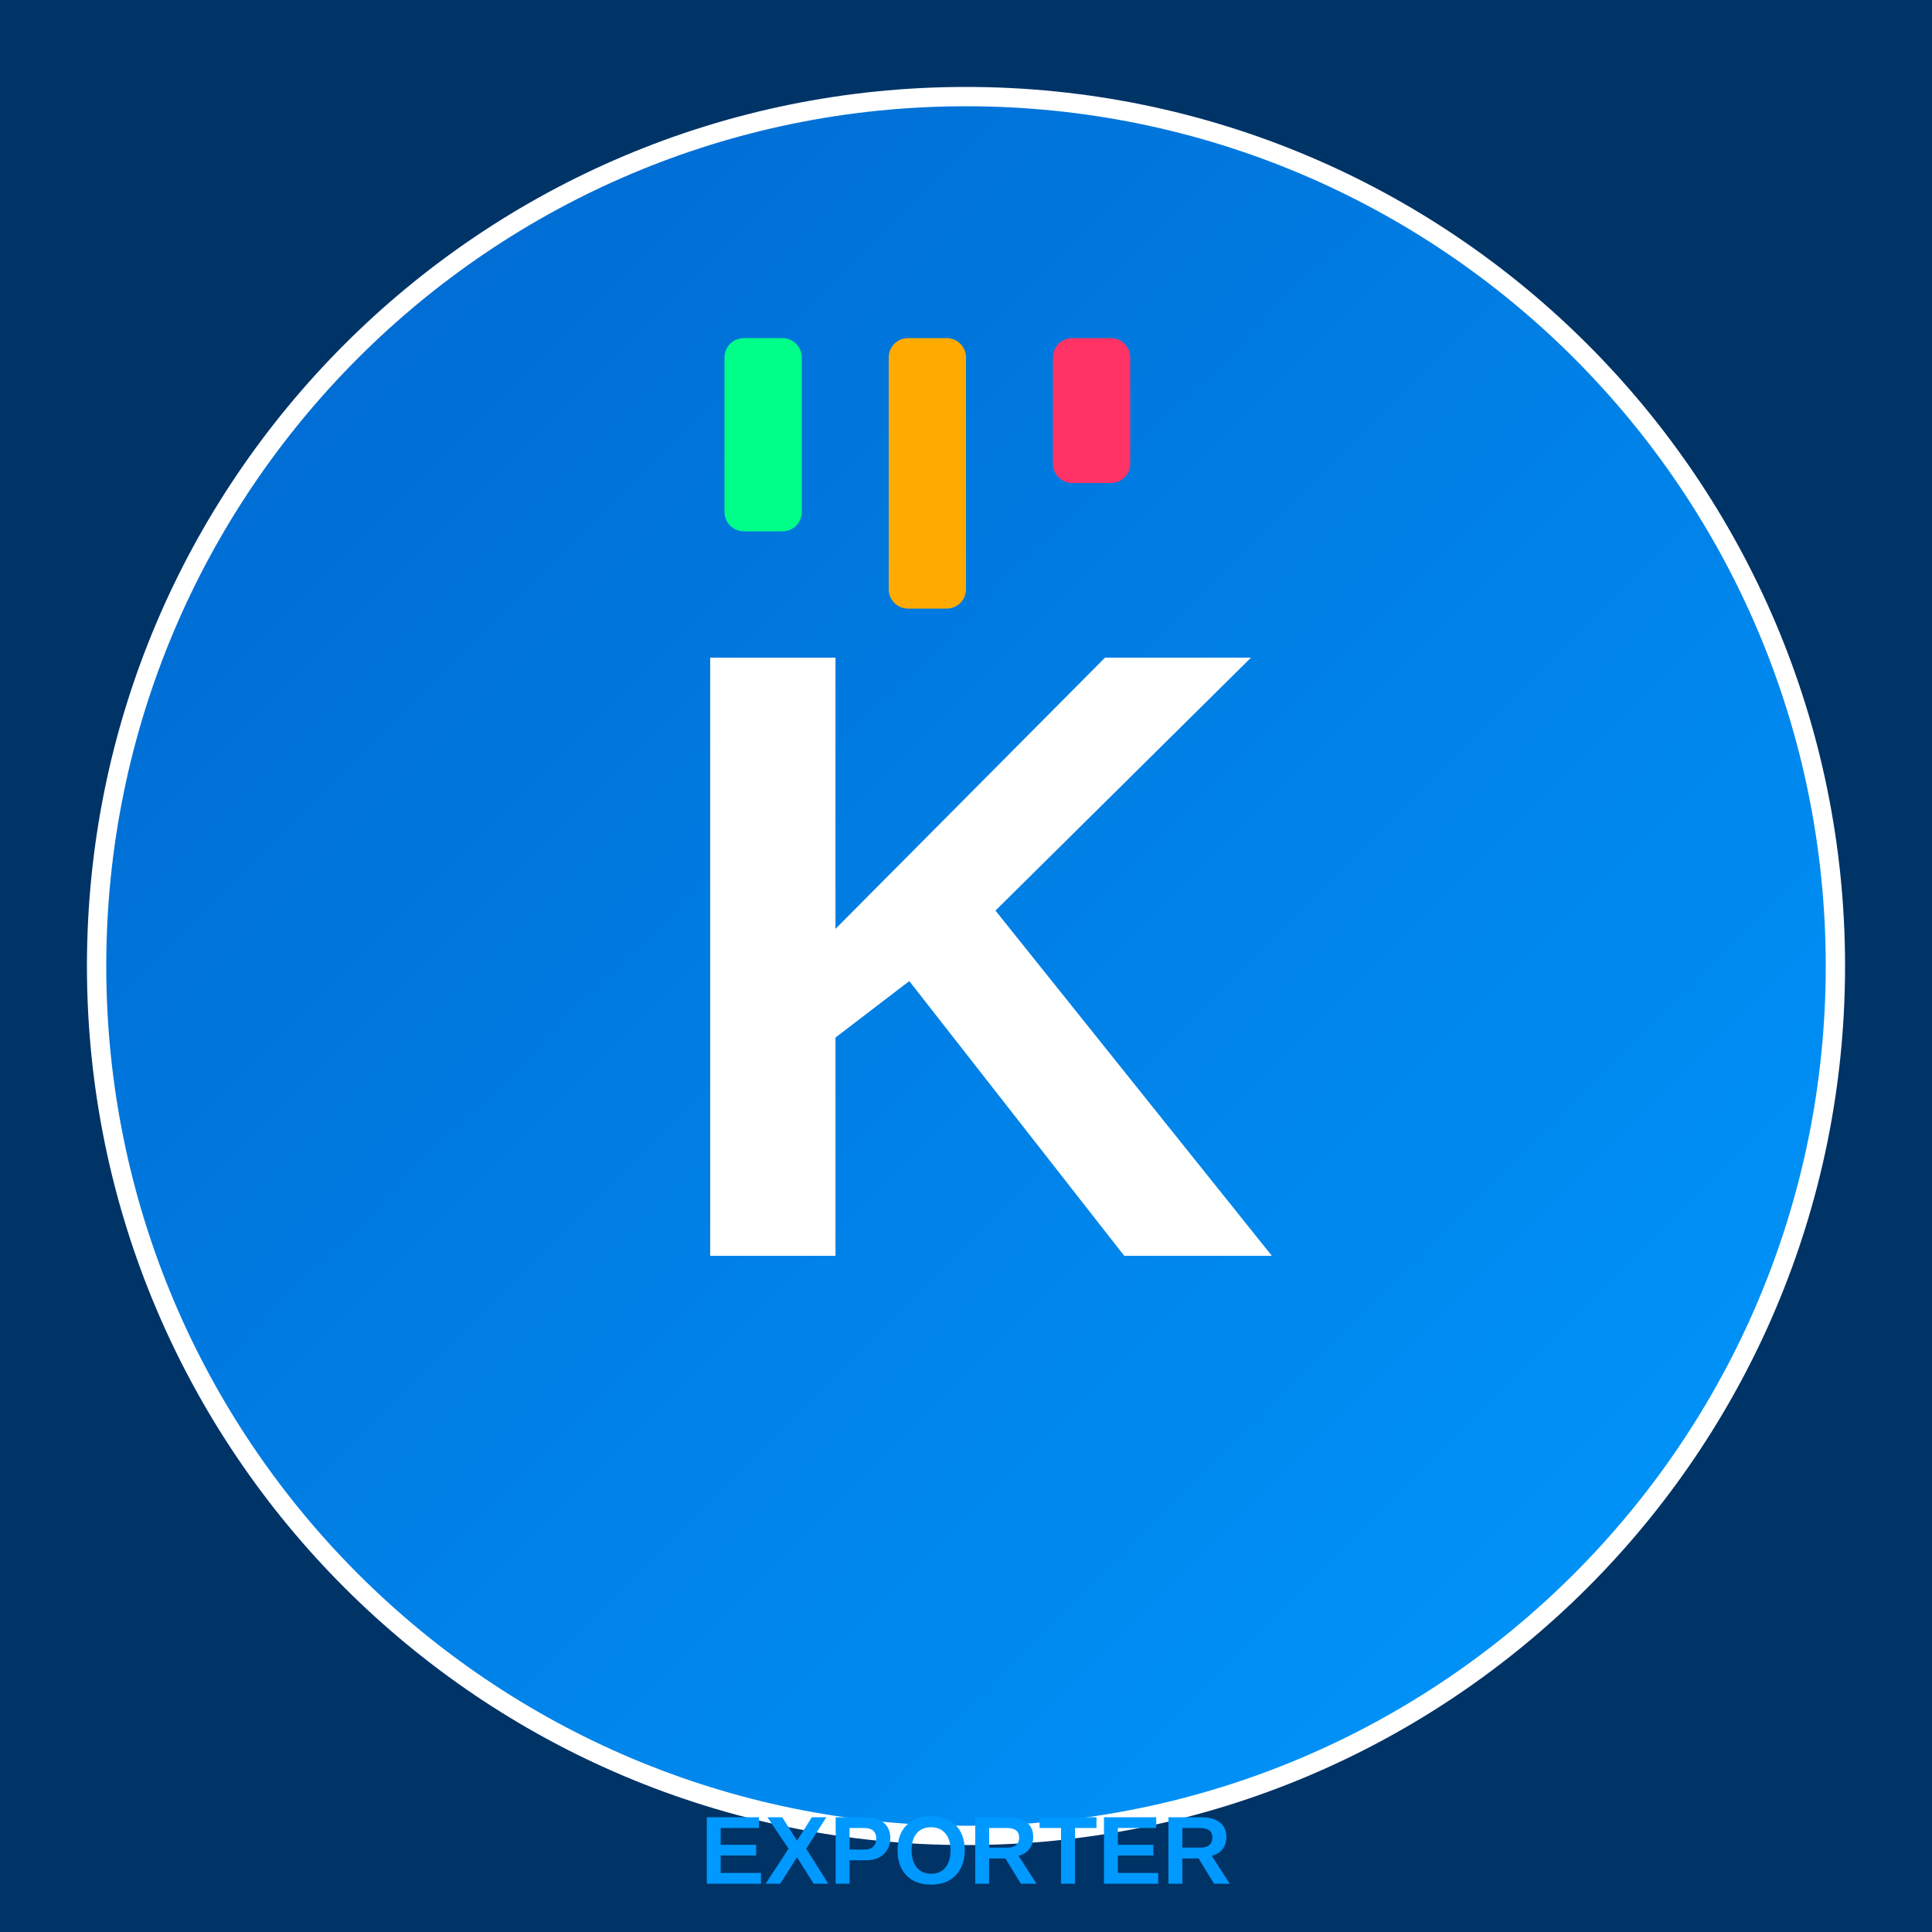
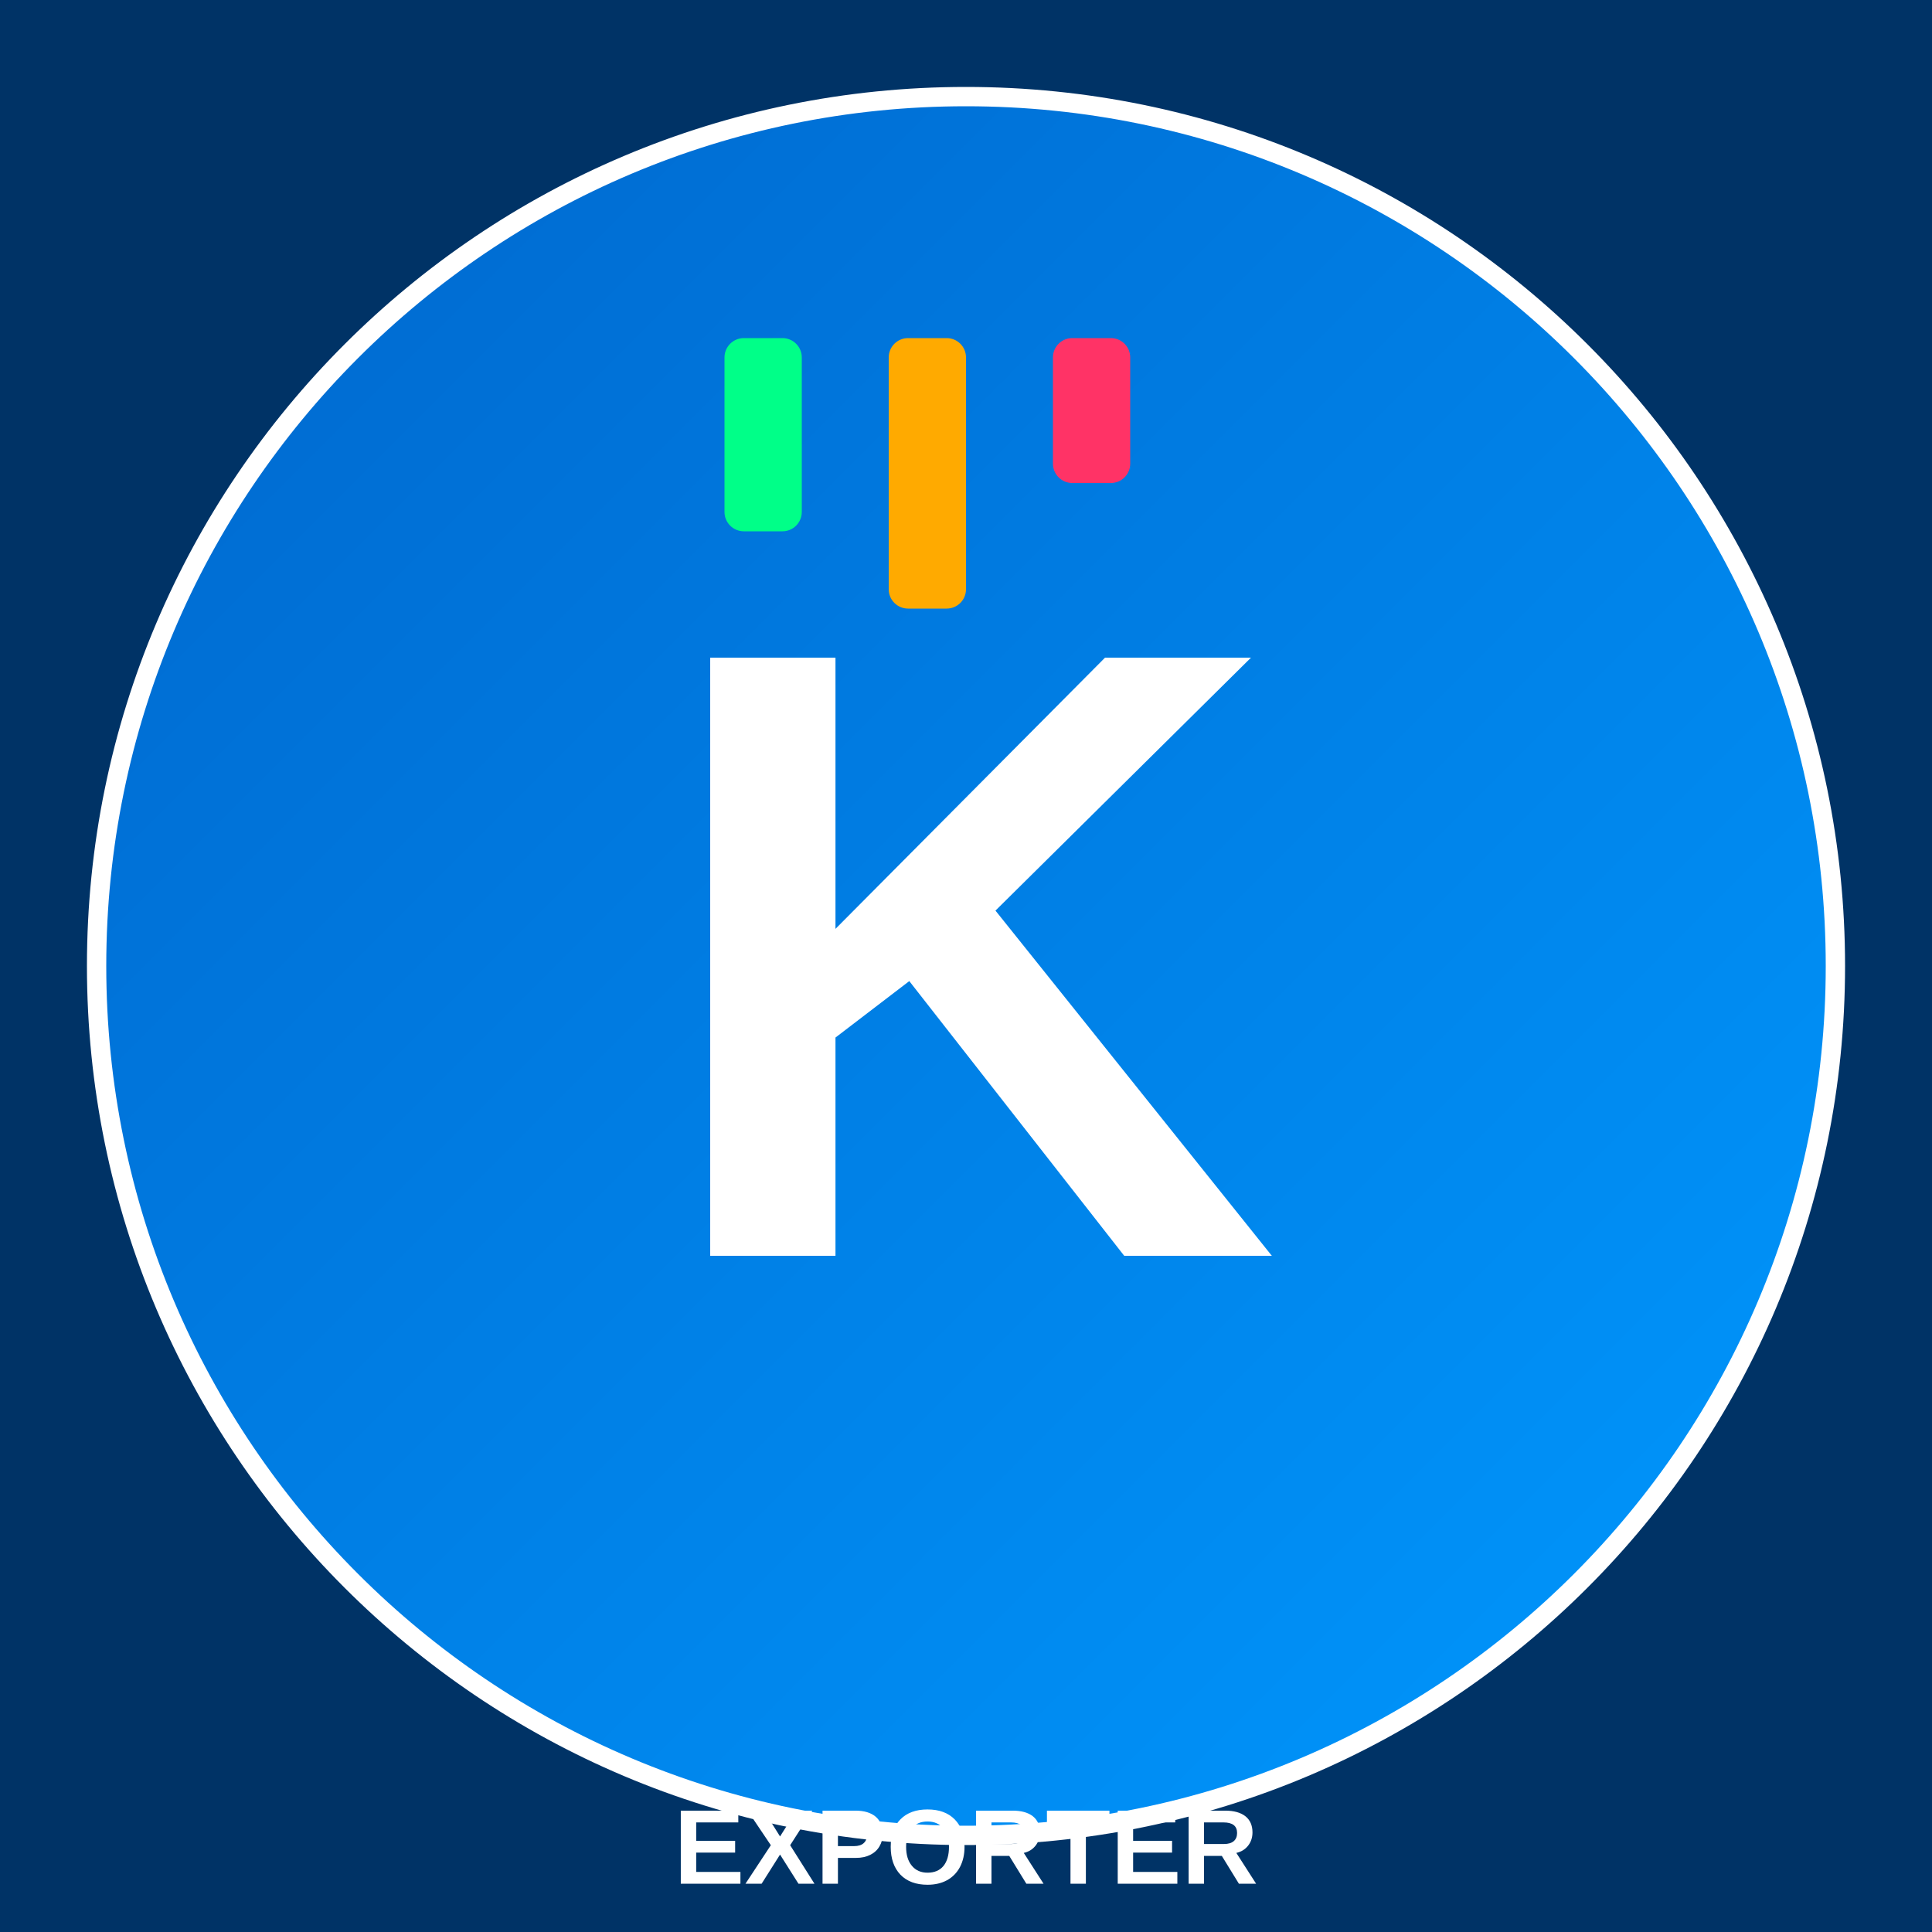
<svg xmlns="http://www.w3.org/2000/svg" viewBox="0 0 200 200" width="200" height="200">
  <defs>
    <linearGradient id="grad" x1="0%" y1="0%" x2="100%" y2="100%">
      <stop offset="0%" style="stop-color:#0066cc;stop-opacity:1" />
      <stop offset="100%" style="stop-color:#0099ff;stop-opacity:1" />
    </linearGradient>
  </defs>
  <rect width="200" height="200" fill="#003366" />
  <circle cx="100" cy="100" r="90" fill="url(#grad)" stroke="#ffffff" stroke-width="2" />
  <text x="100" y="130" font-family="Arial, sans-serif" font-size="90" font-weight="bold" fill="white" text-anchor="middle">K</text>
  <g transform="translate(100, 35)">
    <rect x="-25" y="0" width="8" height="20" fill="#00ff88" rx="2" />
    <rect x="-8" y="0" width="8" height="28" fill="#ffaa00" rx="2" />
    <rect x="9" y="0" width="8" height="15" fill="#ff3366" rx="2" />
  </g>
-   <text x="100" y="195" font-family="Arial, sans-serif" font-size="10" font-weight="bold" fill="#0099ff" text-anchor="middle">EXPORTER</text>
+   <text x="100" y="195" font-family="Arial, sans-serif" font-size="11" font-weight="bold" fill="white" text-anchor="middle">EXPORTER</text>
</svg>
